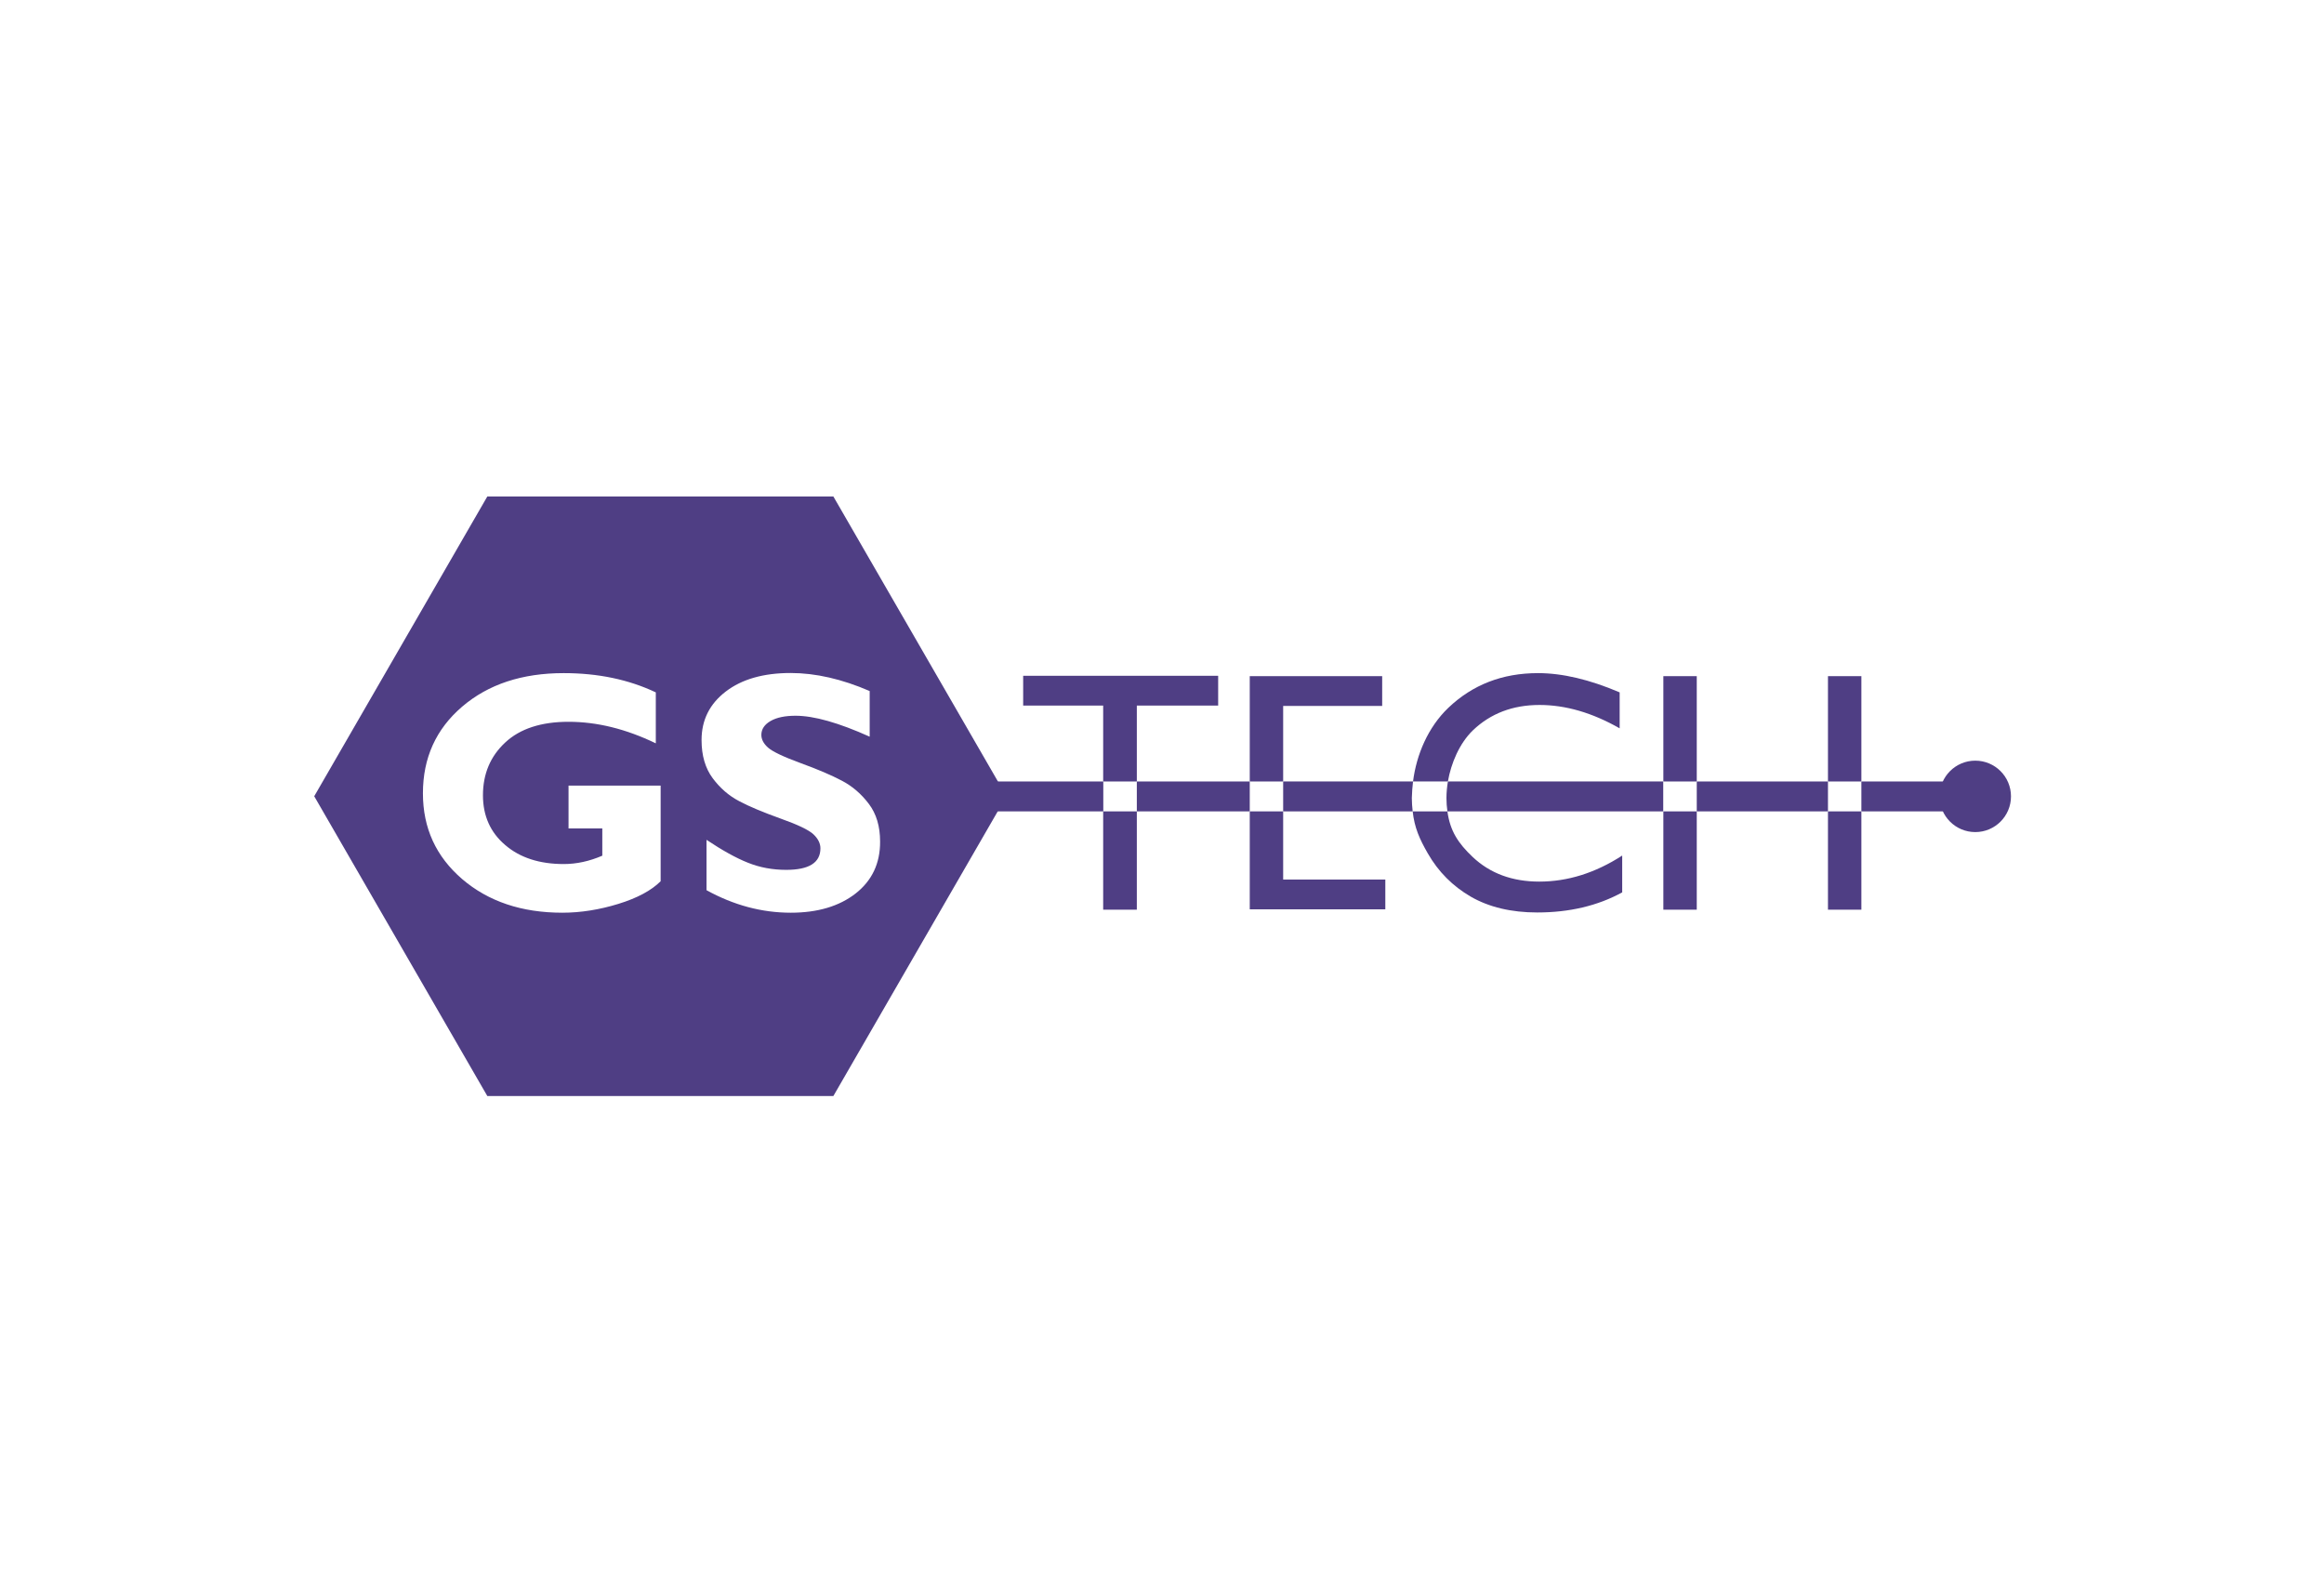
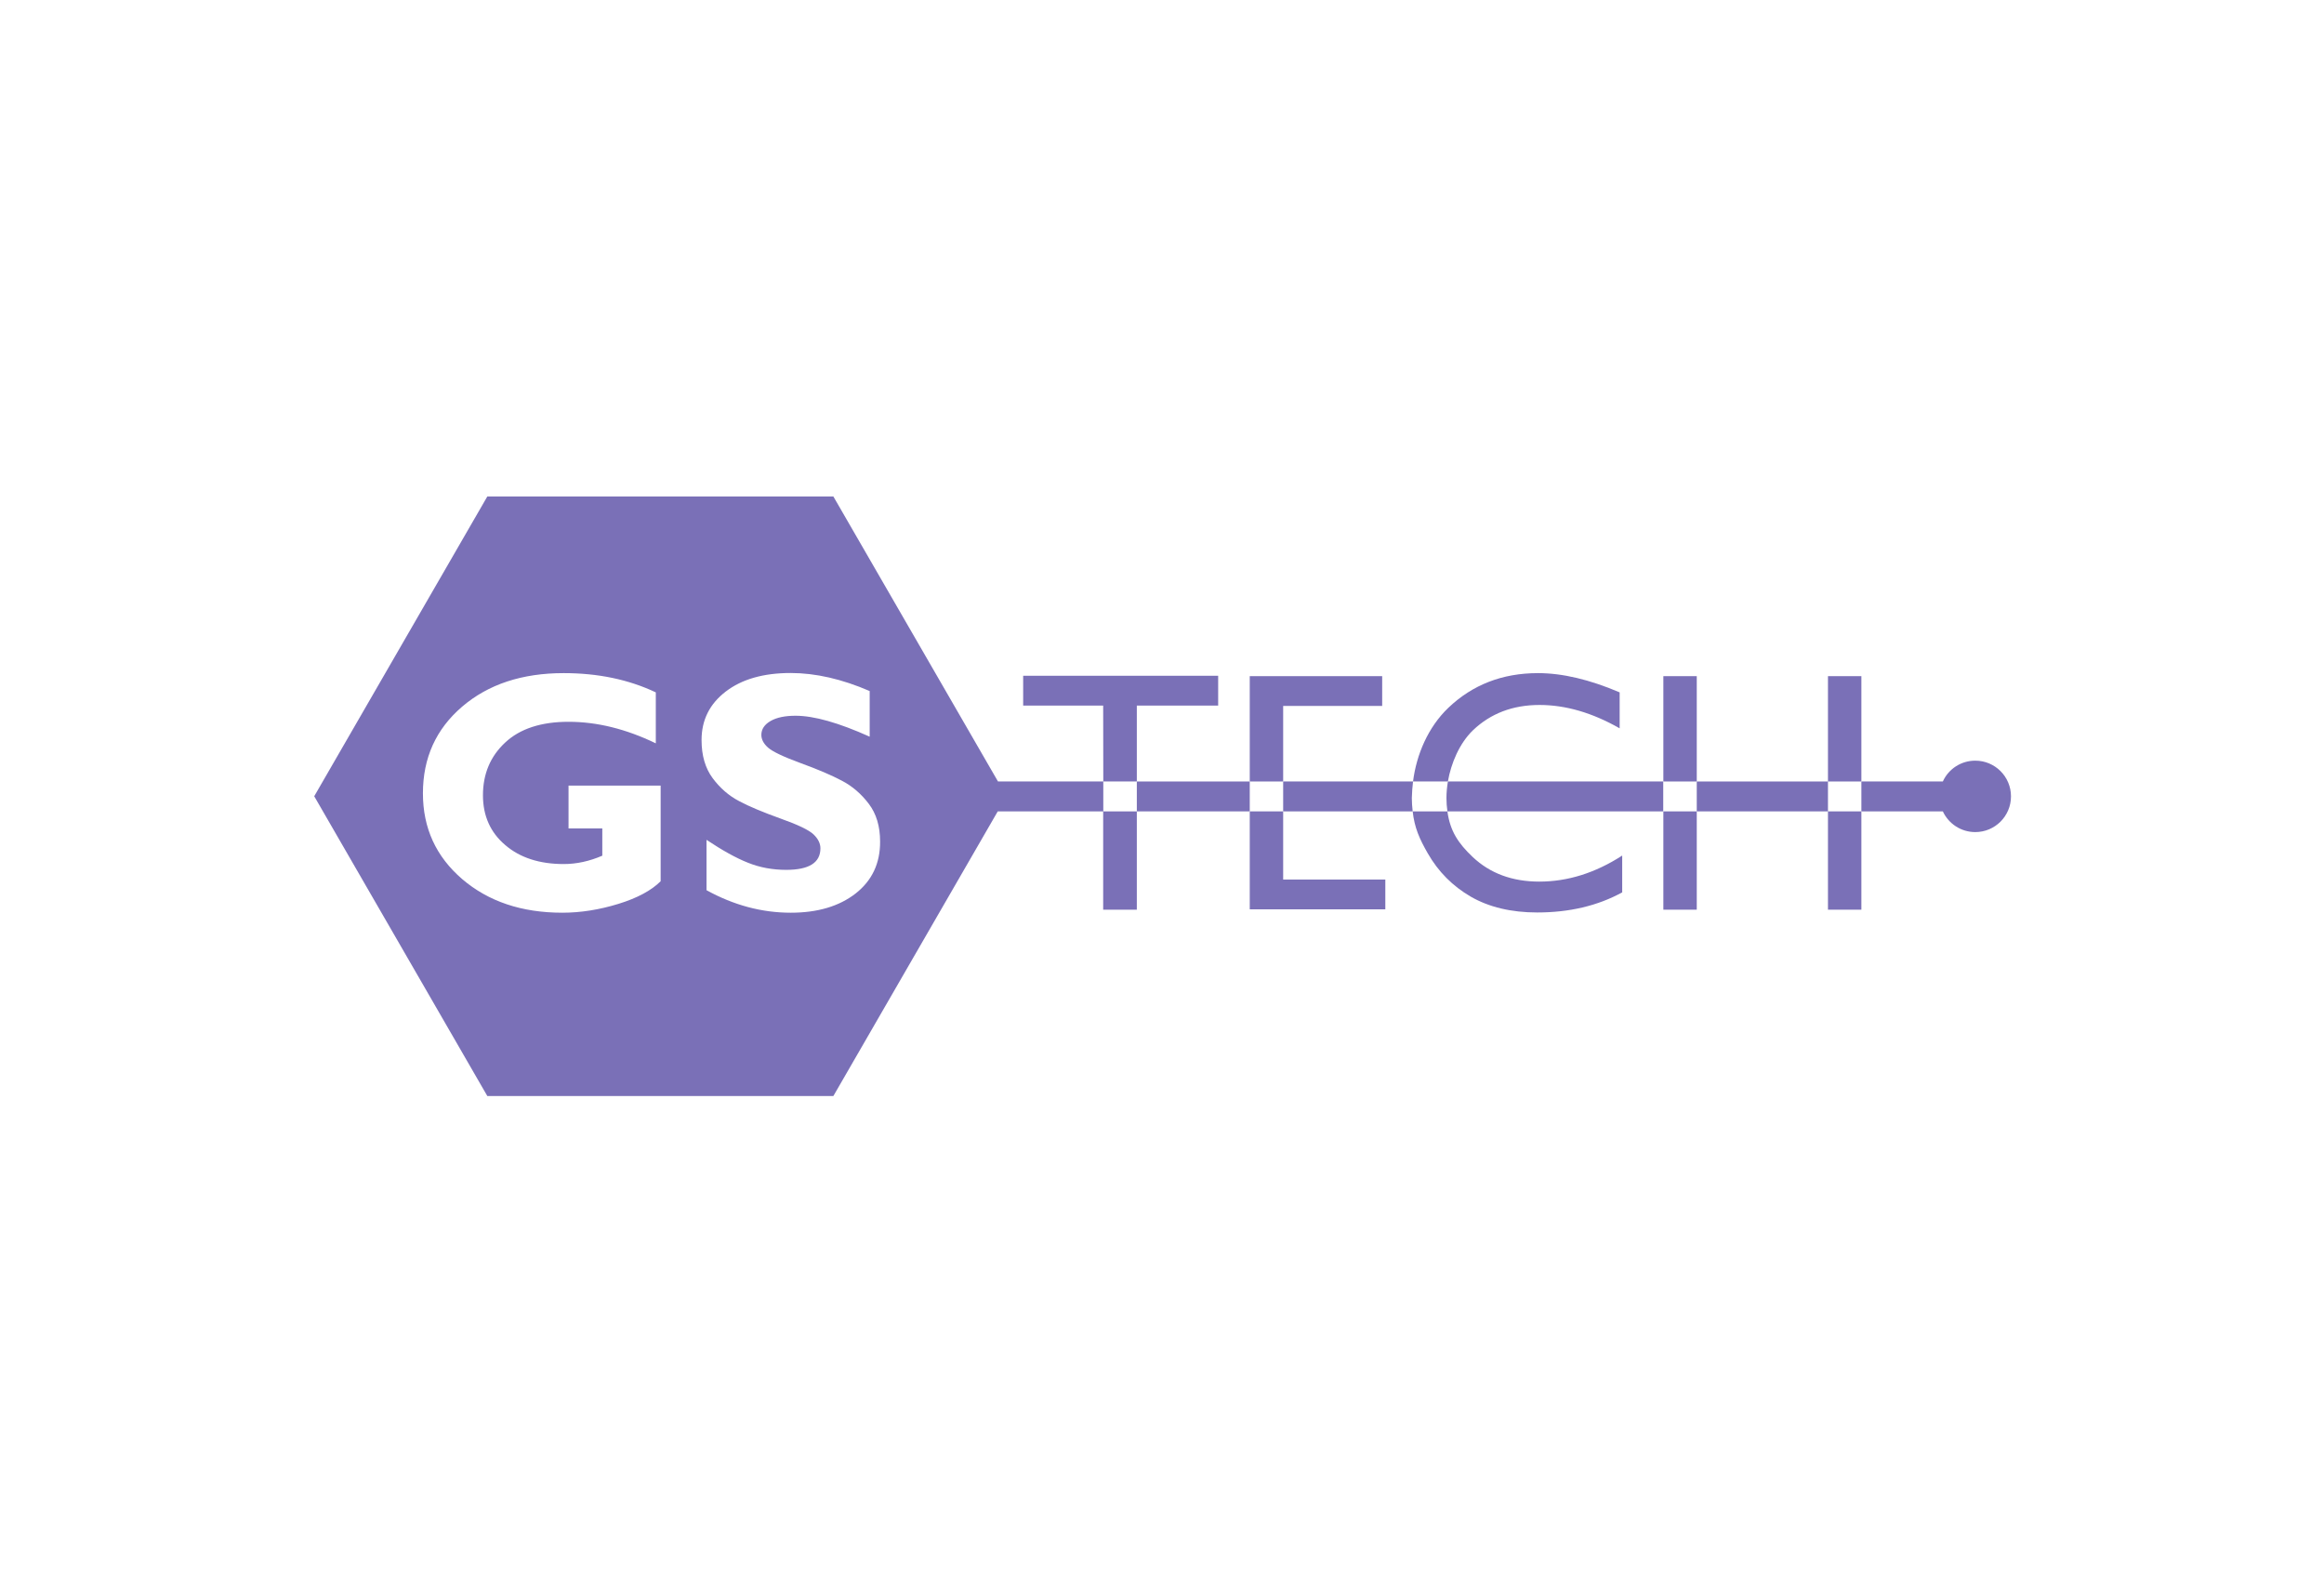
<svg xmlns="http://www.w3.org/2000/svg" version="1.1" id="Camada_1" x="0px" y="0px" viewBox="0 0 1920 1312" style="enable-background:new 0 0 1920 1312;" xml:space="preserve">
  <style type="text/css">
- 	.st0{fill:#4F3E84;}
+ 	.st0{fill:#7A70B7;}
</style>
-   <g id="Camada_36">
-     <g>
-       <path class="st0" d="M1661.4,657.8c0,16.3-13.2,29.5-29.5,29.5s-29.5-13.2-29.5-29.5s13.2-29.5,29.5-29.5    C1648.2,628.3,1661.4,641.5,1661.4,657.8z" />
-       <path class="st0" d="M688.5,410.1H402.6l-143,247.6l143,247.6h285.9l143-247.6L688.5,410.1z M545.8,727.9    c-7.6,7.6-19.3,13.9-34.9,18.7s-31.1,7.3-46.3,7.3c-33.6,0-61.2-9.3-82.8-27.8c-21.6-18.6-32.4-42.1-32.4-70.8    c0-29.3,10.8-53.1,32.4-71.6s49.6-27.7,83.9-27.7c28.4,0,53.7,5.3,76.1,15.9V614c-24.6-11.9-48.6-17.8-72.1-17.8    c-22.6,0-40.1,5.7-52.3,17.1c-12.3,11.4-18.4,26-18.4,43.6c0,16.9,6.1,30.7,18.4,41.1c12.2,10.5,28.4,15.7,48.3,15.7    c10.6,0,21.2-2.3,31.9-6.9v-22.5h-27.9v-35.4h76.1V727.9z M706.9,738c-13.6,10.6-31.5,15.9-53.6,15.9c-23.9,0-47.1-6.2-69.6-18.6    v-41.6c12.9,8.6,24.3,15,34.2,18.9c9.9,4,20.5,5.9,31.6,5.9c18.9,0,28.3-5.9,28.3-17.8c0-4-1.9-7.9-5.7-11.5s-12.9-8-27.3-13.1    c-14.4-5.2-25.8-9.9-34.2-14.4c-8.4-4.4-15.7-10.7-21.8-18.9s-9.2-18.7-9.2-31.5c0-16.6,6.7-29.9,20-40.1    c13.3-10.2,31.2-15.3,53.6-15.3c20.6,0,42.4,5,65.3,14.9v37.7c-25.6-11.5-46-17.3-61.2-17.3c-8.7,0-15.5,1.4-20.6,4.3    c-5.1,2.9-7.7,6.8-7.7,11.5c0,3.7,1.8,7.2,5.5,10.5s12.7,7.6,26.9,12.8c14.3,5.2,25.7,10.1,34.2,14.6c8.6,4.5,16,10.9,22.2,19.1    c6.2,8.2,9.3,18.5,9.3,31.1C727.2,713.2,720.4,727.4,706.9,738z" />
-       <g>
-         <rect x="911.4" y="670.2" class="st0" width="27.8" height="81.2" />
-         <polygon class="st0" points="939.2,582.8 1006.4,582.8 1006.4,558.2 845.3,558.2 845.3,582.8 911.4,582.8 911.4,645.5      939.2,645.5    " />
-         <polygon class="st0" points="1060.1,583.1 1141.9,583.1 1141.9,558.5 1032.5,558.5 1032.5,645.5 1060.1,645.5    " />
-         <polygon class="st0" points="1032.5,751.1 1144.5,751.1 1144.5,726.5 1060.1,726.5 1060.1,670.2 1032.5,670.2    " />
-         <path class="st0" d="M1216.9,603.2c14.6-13.9,32.9-20.9,55-20.9c21.5,0,43.6,6.4,66.2,19.3v-29.7c-24.8-10.6-47.3-15.9-67.5-15.9     c-29.4,0-54.1,9.6-74.1,28.7c-16.7,16-26.3,38.6-29.1,60.8h28.8C1198.8,630.5,1205.7,614,1216.9,603.2z" />
-         <path class="st0" d="M1179.6,704.9c8.7,15.2,20.6,27.1,35.6,35.8c15,8.6,33.3,13,54.8,13c26.5,0,49.9-5.5,70.2-16.6v-30.4     c-22.3,14.4-45.1,21.5-68.5,21.5c-22.4,0-40.7-6.8-55.1-20.4c-11.8-11.2-18.6-21.3-20.8-37.6h-28.7     C1168.6,683.7,1172.7,692.9,1179.6,704.9z" />
-         <rect x="939.2" y="645.5" class="st0" width="93.3" height="24.7" />
-         <rect x="791.3" y="645.5" class="st0" width="120.2" height="24.7" />
-         <rect x="1401.8" y="645.5" class="st0" width="108.4" height="24.7" />
-         <path class="st0" d="M1167.4,645.5h-107.3v24.7h107c-0.4-3.6-0.7-7.3-0.7-11C1166.5,654.5,1166.9,649.9,1167.4,645.5z" />
-         <rect x="1537.8" y="645.5" class="st0" width="94.1" height="24.7" />
-         <path class="st0" d="M1196.2,645.5c-0.7,4.4-1.2,8.9-1.2,13.7c0,3.8,0.3,7.5,0.8,11h178.3v-24.7H1196.2z" />
-         <rect x="1374.2" y="670.2" class="st0" width="27.6" height="81.2" />
-         <rect x="1374.2" y="558.5" class="st0" width="27.6" height="87" />
-         <rect x="1510.2" y="670.2" class="st0" width="27.6" height="81.2" />
-         <rect x="1510.2" y="558.5" class="st0" width="27.6" height="87" />
-       </g>
-     </g>
+   <g>
+     <path class="st0" d="M1631.9,628.3c-11.9,0-22.2,7-26.8,17.2h-67.3v24.7h67.3c4.7,10.1,14.9,17.1,26.8,17.1   c16.3,0,29.5-13.2,29.5-29.5S1648.2,628.3,1631.9,628.3z" />
+     <polygon class="st0" points="1060.1,583.1 1141.9,583.1 1141.9,558.5 1032.5,558.5 1032.5,645.5 1060.1,645.5  " />
+     <polygon class="st0" points="1032.5,751.1 1144.5,751.1 1144.5,726.5 1060.1,726.5 1060.1,670.2 1032.5,670.2  " />
+     <path class="st0" d="M1216.9,603.2c14.6-13.9,32.9-20.9,55-20.9c21.5,0,43.6,6.4,66.2,19.3v-29.7c-24.8-10.6-47.3-15.9-67.5-15.9   c-29.4,0-54.1,9.6-74.1,28.7c-16.7,16-26.3,38.6-29.1,60.8h28.8C1198.8,630.5,1205.7,614,1216.9,603.2z" />
+     <path class="st0" d="M1216.6,707.8c-11.8-11.2-18.6-21.3-20.8-37.6h-28.7c1.5,13.5,5.6,22.7,12.5,34.7   c8.7,15.2,20.6,27.1,35.6,35.8c15,8.6,33.3,13,54.8,13c26.5,0,49.9-5.5,70.2-16.6v-30.4c-22.3,14.4-45.1,21.5-68.5,21.5   C1249.3,728.2,1231,721.4,1216.6,707.8z" />
+     <rect x="939.2" y="645.5" class="st0" width="93.3" height="24.7" />
+     <path class="st0" d="M911.5,645.5h27.7v-62.7h67.2v-24.6H845.3v24.6h66.1L911.5,645.5h-87l-136-235.4H402.6l-143,247.6l143,247.6   h285.9l135.8-235.1h87.1v81.2h27.8v-81.2h-27.7V645.5z M545.8,727.9c-7.6,7.6-19.3,13.9-34.9,18.7c-15.6,4.8-31.1,7.3-46.3,7.3   c-33.6,0-61.2-9.3-82.8-27.8c-21.6-18.6-32.4-42.1-32.4-70.8c0-29.3,10.8-53.1,32.4-71.6c21.6-18.5,49.6-27.7,83.9-27.7   c28.4,0,53.7,5.3,76.1,15.9V614c-24.6-11.9-48.6-17.8-72.1-17.8c-22.6,0-40.1,5.7-52.3,17.1c-12.3,11.4-18.4,26-18.4,43.6   c0,16.9,6.1,30.7,18.4,41.1c12.2,10.5,28.4,15.7,48.3,15.7c10.6,0,21.2-2.3,31.9-6.9v-22.5h-27.9v-35.4h76.1V727.9z M706.9,738   c-13.6,10.6-31.5,15.9-53.6,15.9c-23.9,0-47.1-6.2-69.6-18.6v-41.6c12.9,8.6,24.3,15,34.2,18.9c9.9,4,20.5,5.9,31.6,5.9   c18.9,0,28.3-5.9,28.3-17.8c0-4-1.9-7.9-5.7-11.5s-12.9-8-27.3-13.1c-14.4-5.2-25.8-9.9-34.2-14.4c-8.4-4.4-15.7-10.7-21.8-18.9   s-9.2-18.7-9.2-31.5c0-16.6,6.7-29.9,20-40.1c13.3-10.2,31.2-15.3,53.6-15.3c20.6,0,42.4,5,65.3,14.9v37.7   c-25.6-11.5-46-17.3-61.2-17.3c-8.7,0-15.5,1.4-20.6,4.3c-5.1,2.9-7.7,6.8-7.7,11.5c0,3.7,1.8,7.2,5.5,10.5s12.7,7.6,26.9,12.8   c14.3,5.2,25.7,10.1,34.2,14.6c8.6,4.5,16,10.9,22.2,19.1c6.2,8.2,9.3,18.5,9.3,31.1C727.2,713.2,720.4,727.4,706.9,738z" />
+     <path class="st0" d="M1167.4,645.5h-107.3v24.7h107c-0.4-3.6-0.7-7.3-0.7-11C1166.5,654.5,1166.9,649.9,1167.4,645.5z" />
+     <path class="st0" d="M1195,659.2c0,3.8,0.3,7.5,0.8,11h178.3v-24.7h-177.9C1195.5,649.9,1195,654.4,1195,659.2z" />
+     <rect x="1374.2" y="670.2" class="st0" width="27.6" height="81.2" />
+     <rect x="1374.2" y="558.5" class="st0" width="27.6" height="87" />
+     <polygon class="st0" points="1510.2,645.5 1401.8,645.5 1401.8,670.2 1510.2,670.2 1510.2,751.4 1537.8,751.4 1537.8,670.2    1510.2,670.2 1510.2,645.5 1537.8,645.5 1537.8,558.5 1510.2,558.5  " />
  </g>
</svg>
